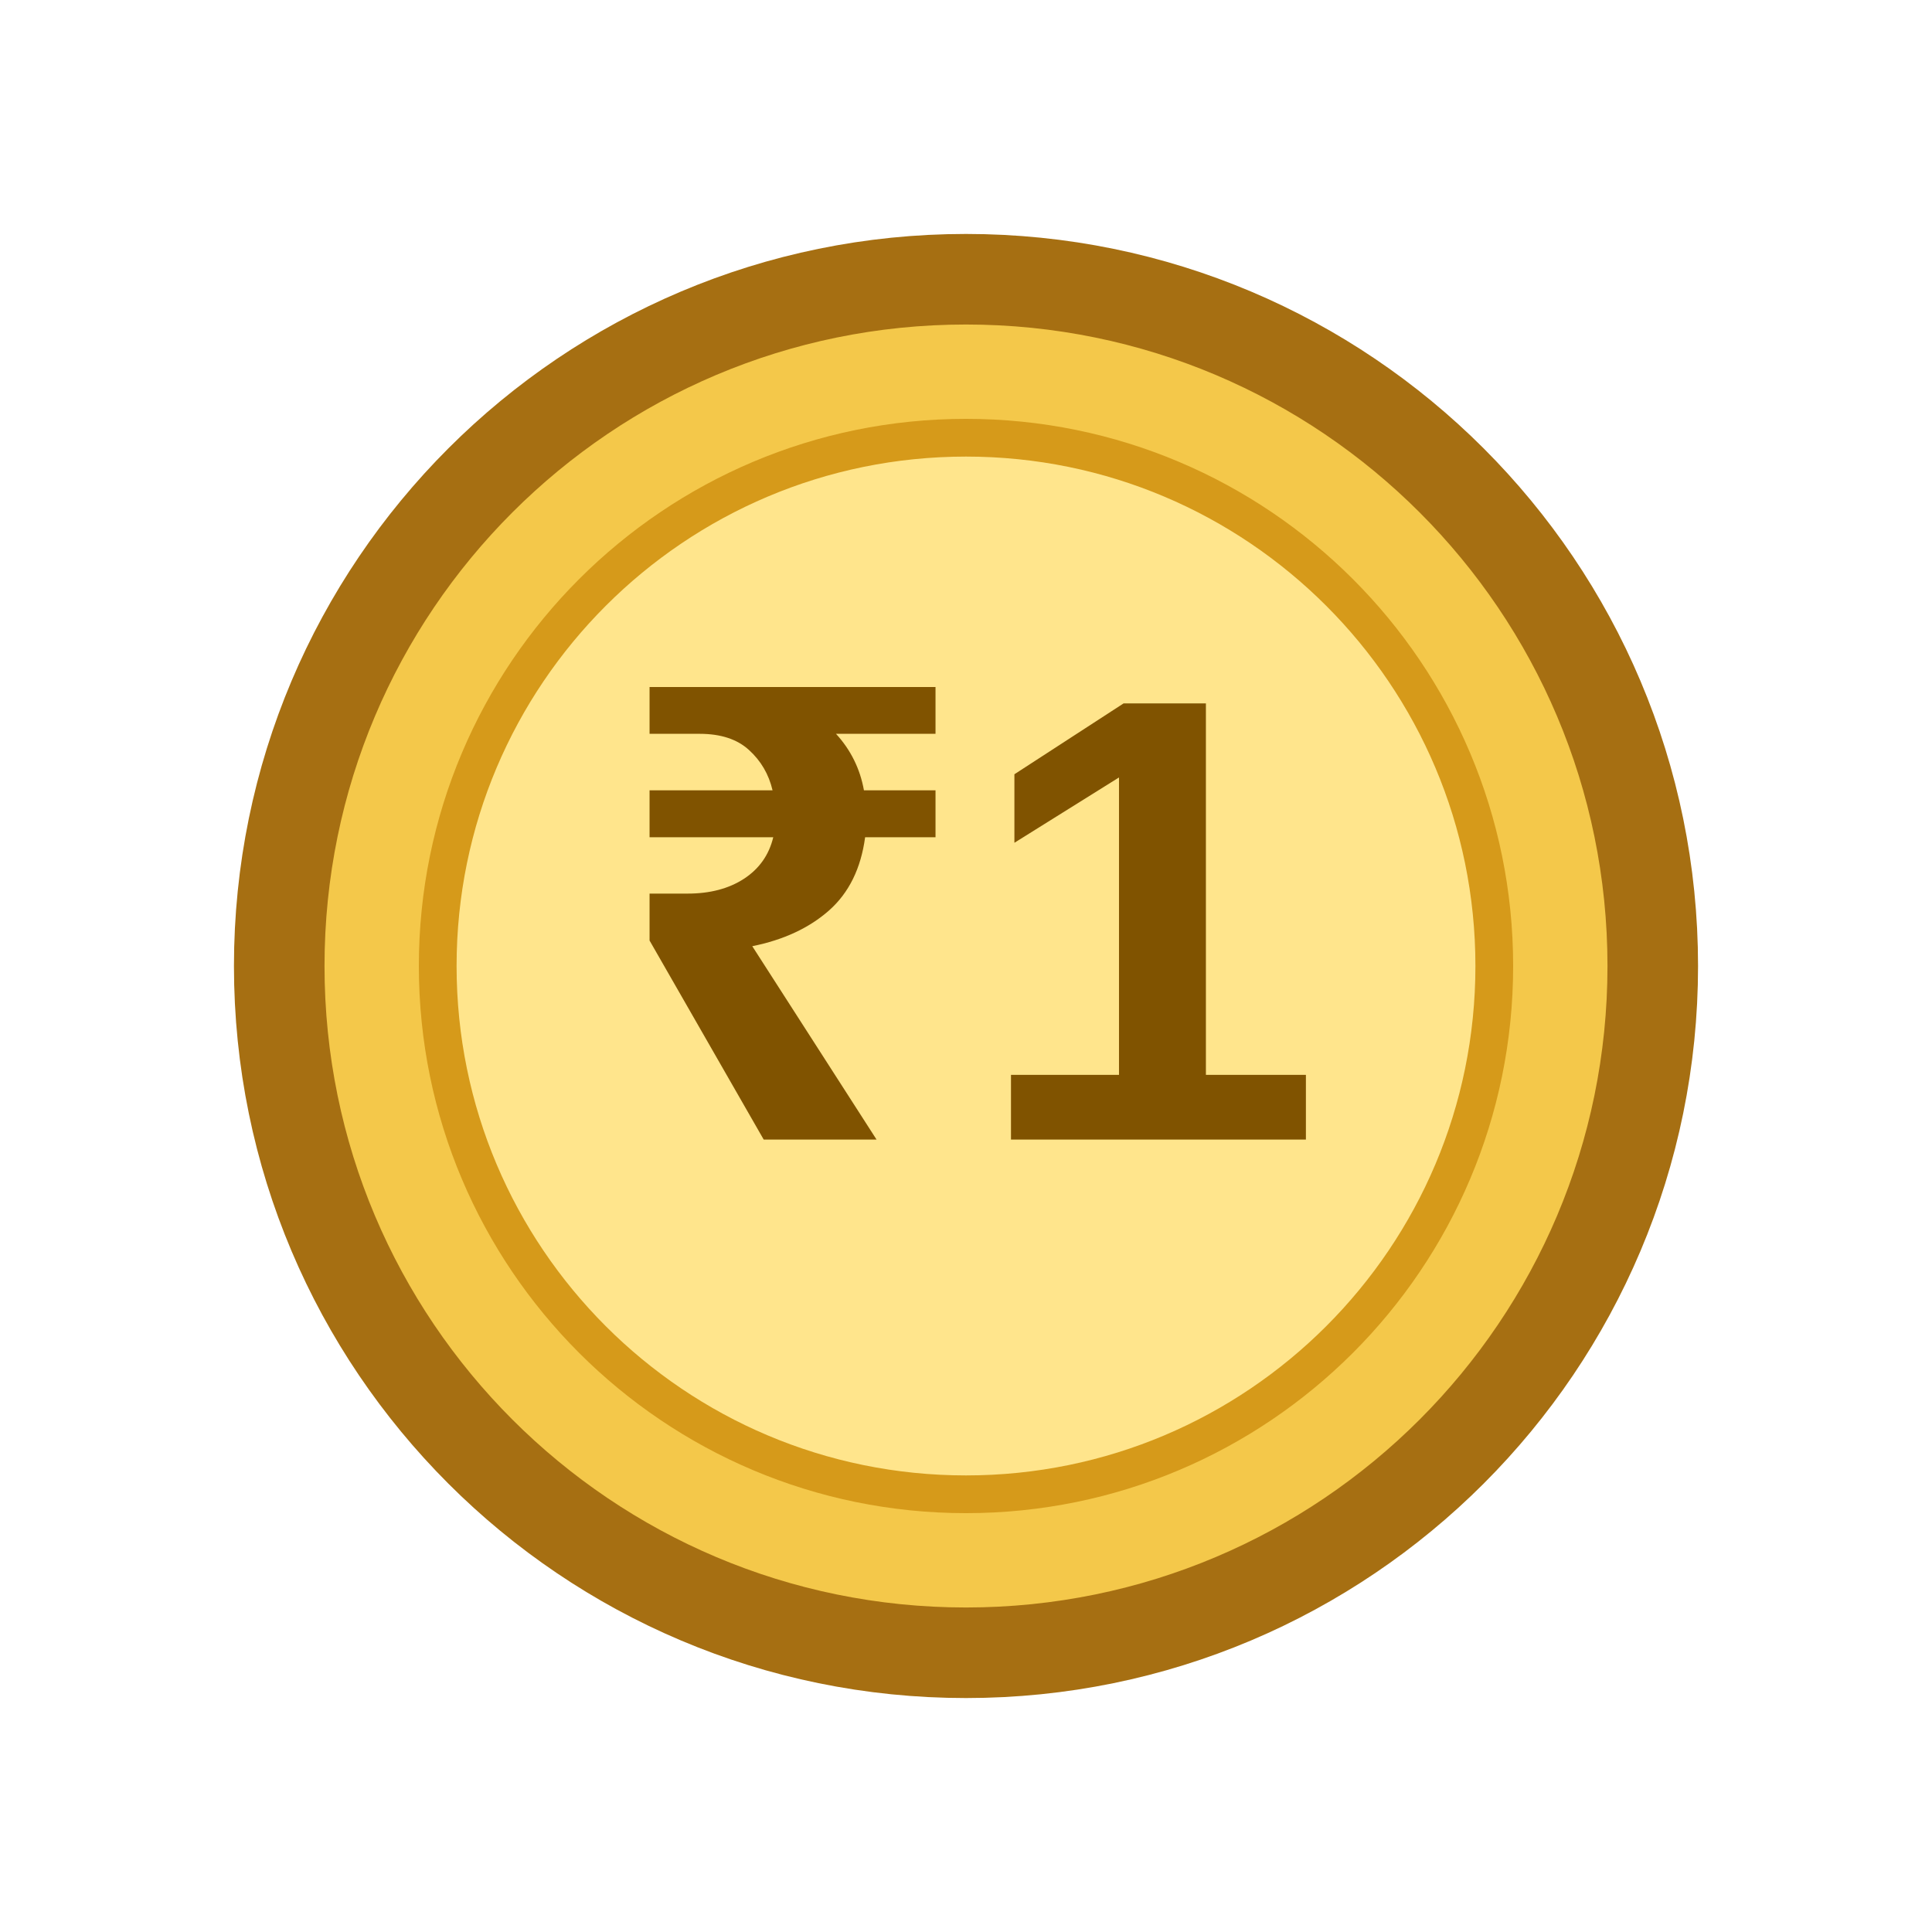
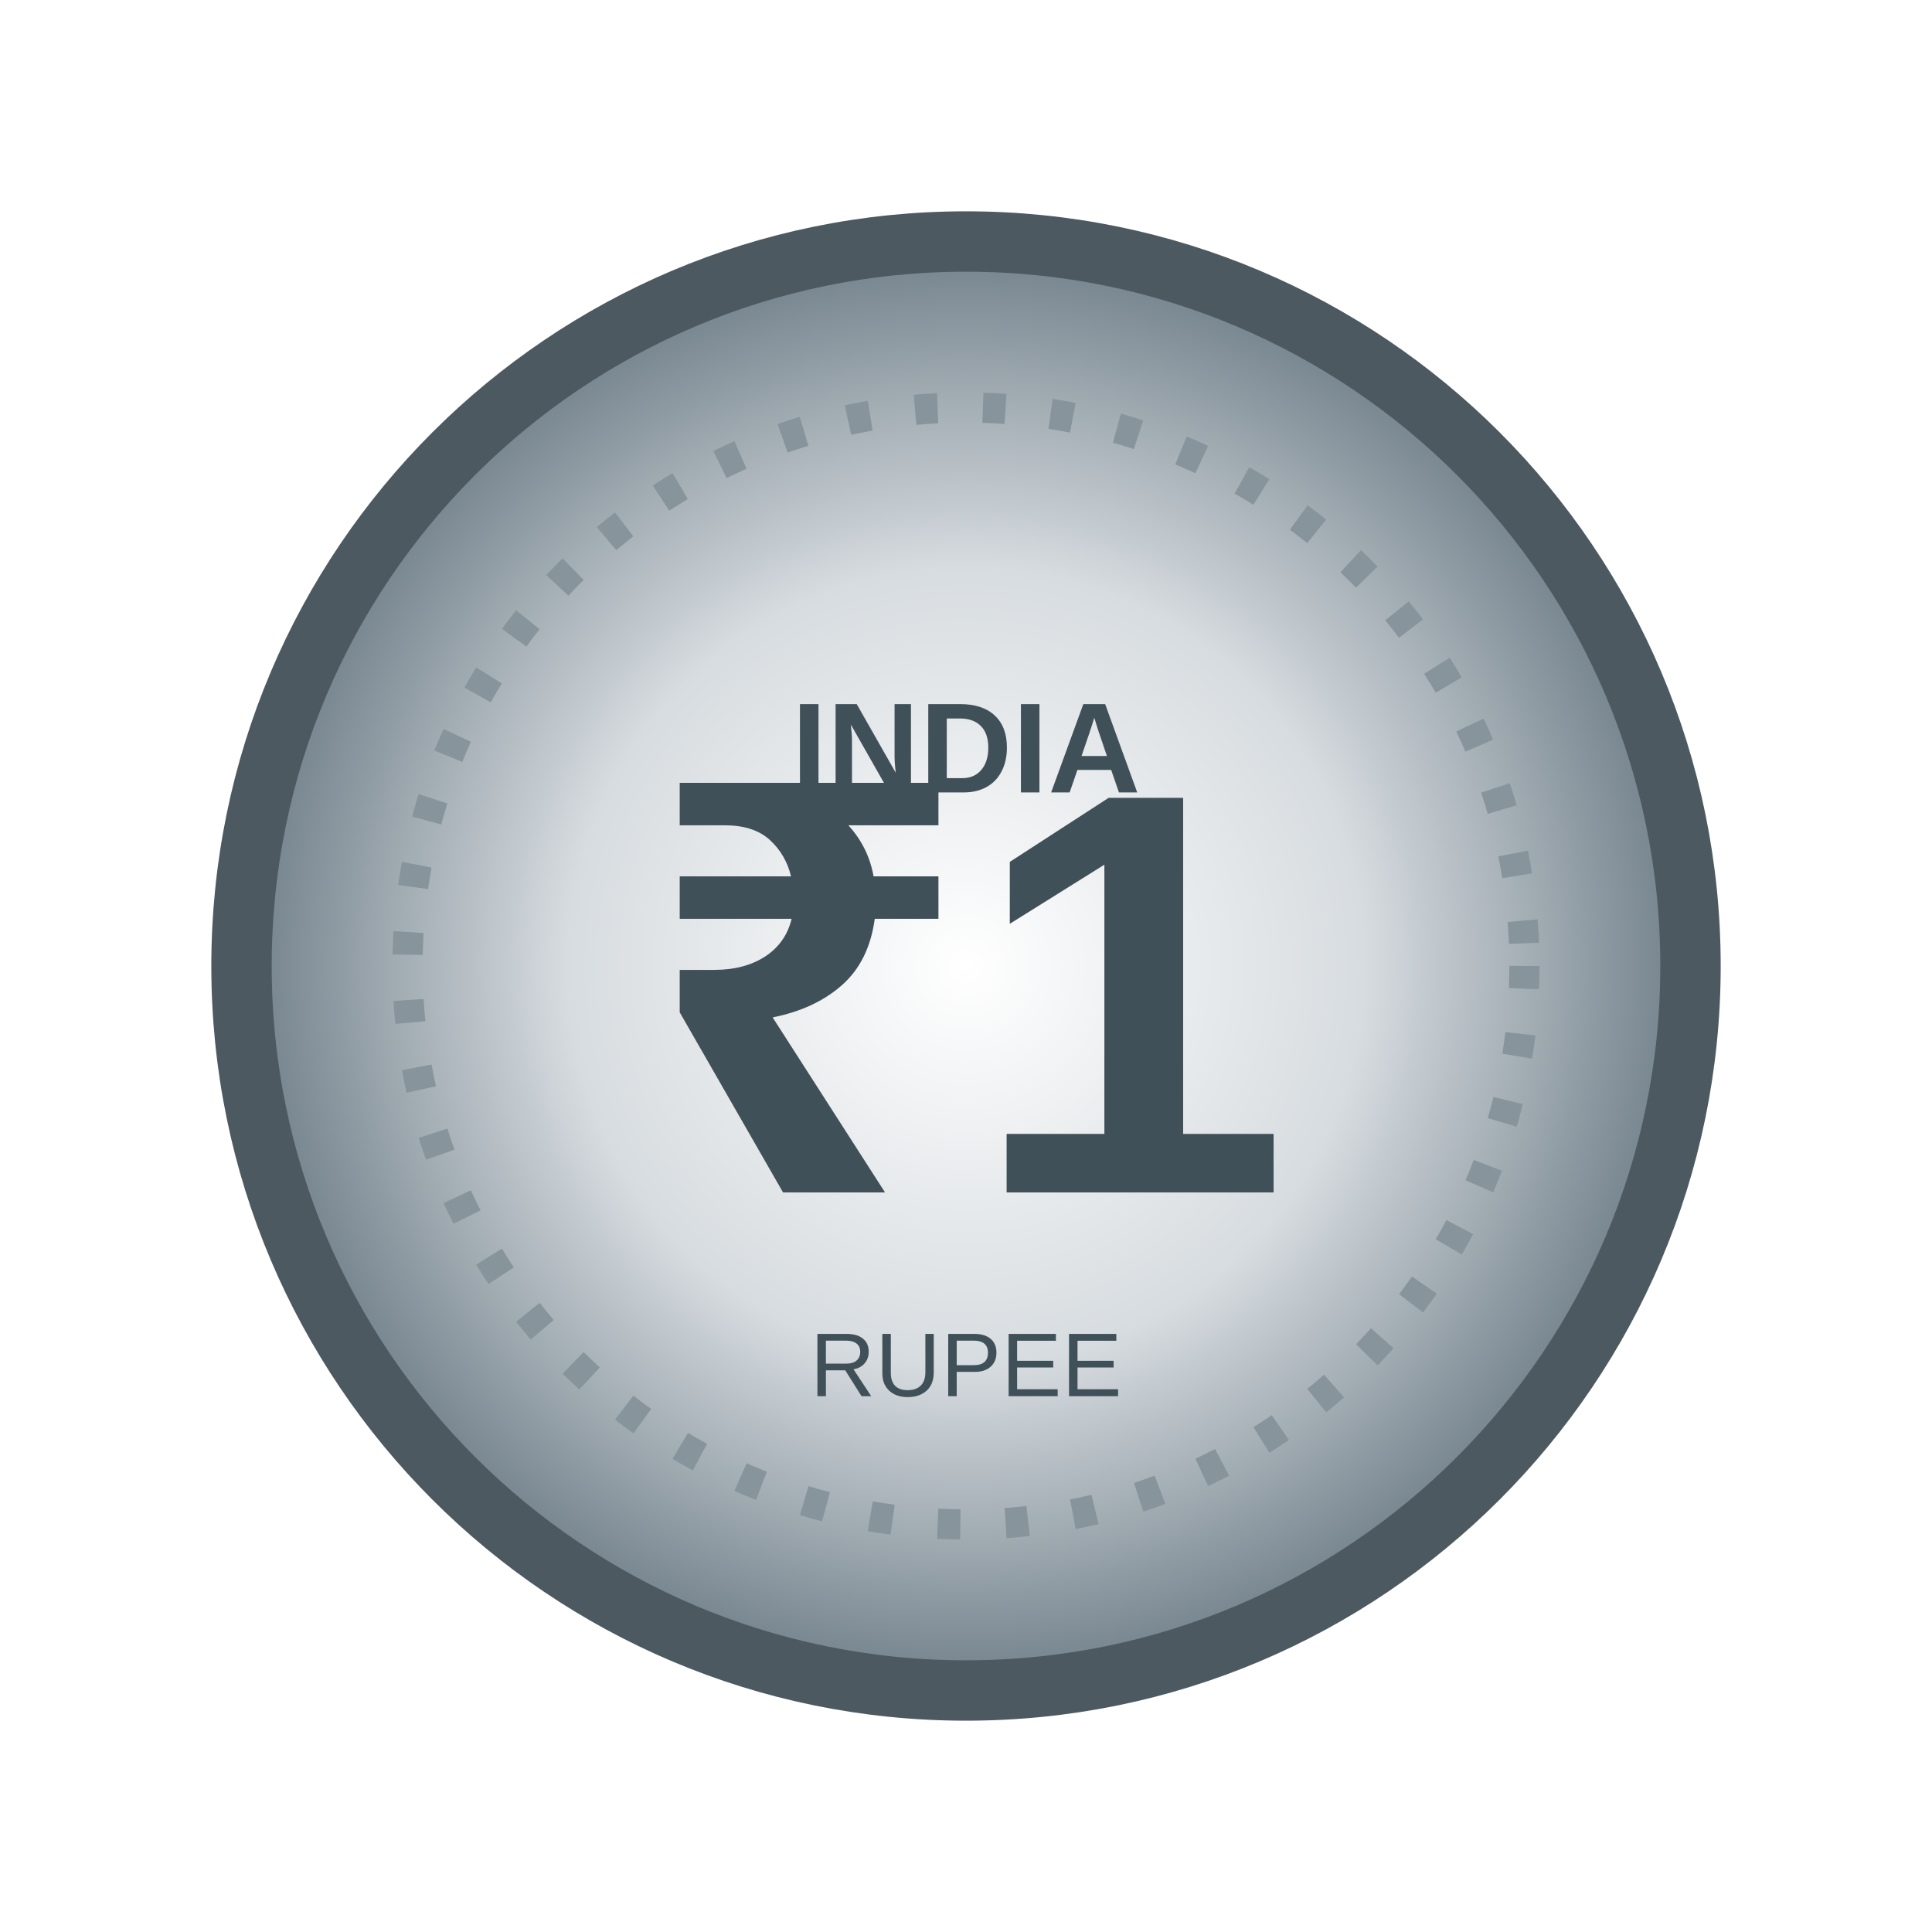
- <svg xmlns="http://www.w3.org/2000/svg" viewBox="0 0 256 256">
-   <circle cx="128" cy="128" r="91" fill="#F4C84A" stroke="#A66F12" stroke-width="12" />
-   <circle cx="128" cy="128" r="70" fill="#FFE58C" stroke="#D69A1A" stroke-width="5" />
-   <text x="128" y="151" text-anchor="middle" font-family="Arial,sans-serif" font-size="84" font-weight="700" fill="#805300">₹1</text>
+ <svg xmlns="http://www.w3.org/2000/svg" viewBox="0 0 256 256" aria-label="One rupee Indian learning coin">
+   <defs>
+     <radialGradient id="silver">
+       <stop stop-color="#fff" />
+       <stop offset=".55" stop-color="#d7dce0" />
+       <stop offset="1" stop-color="#71808a" />
+     </radialGradient>
+   </defs>
+   <circle cx="128" cy="128" r="96" fill="url(#silver)" stroke="#4c5960" stroke-width="8" />
+   <circle cx="128" cy="128" r="74" fill="none" stroke="#87949c" stroke-width="4" stroke-dasharray="3 6" />
+   <text x="128" y="105" text-anchor="middle" font-family="Arial,sans-serif" font-size="17" font-weight="700" fill="#405058">INDIA</text>
+   <text x="128" y="158" text-anchor="middle" font-family="Arial,sans-serif" font-size="76" font-weight="700" fill="#405058">₹1</text>
+   <text x="128" y="185" text-anchor="middle" font-family="Arial,sans-serif" font-size="12" fill="#405058">RUPEE</text>
</svg>
